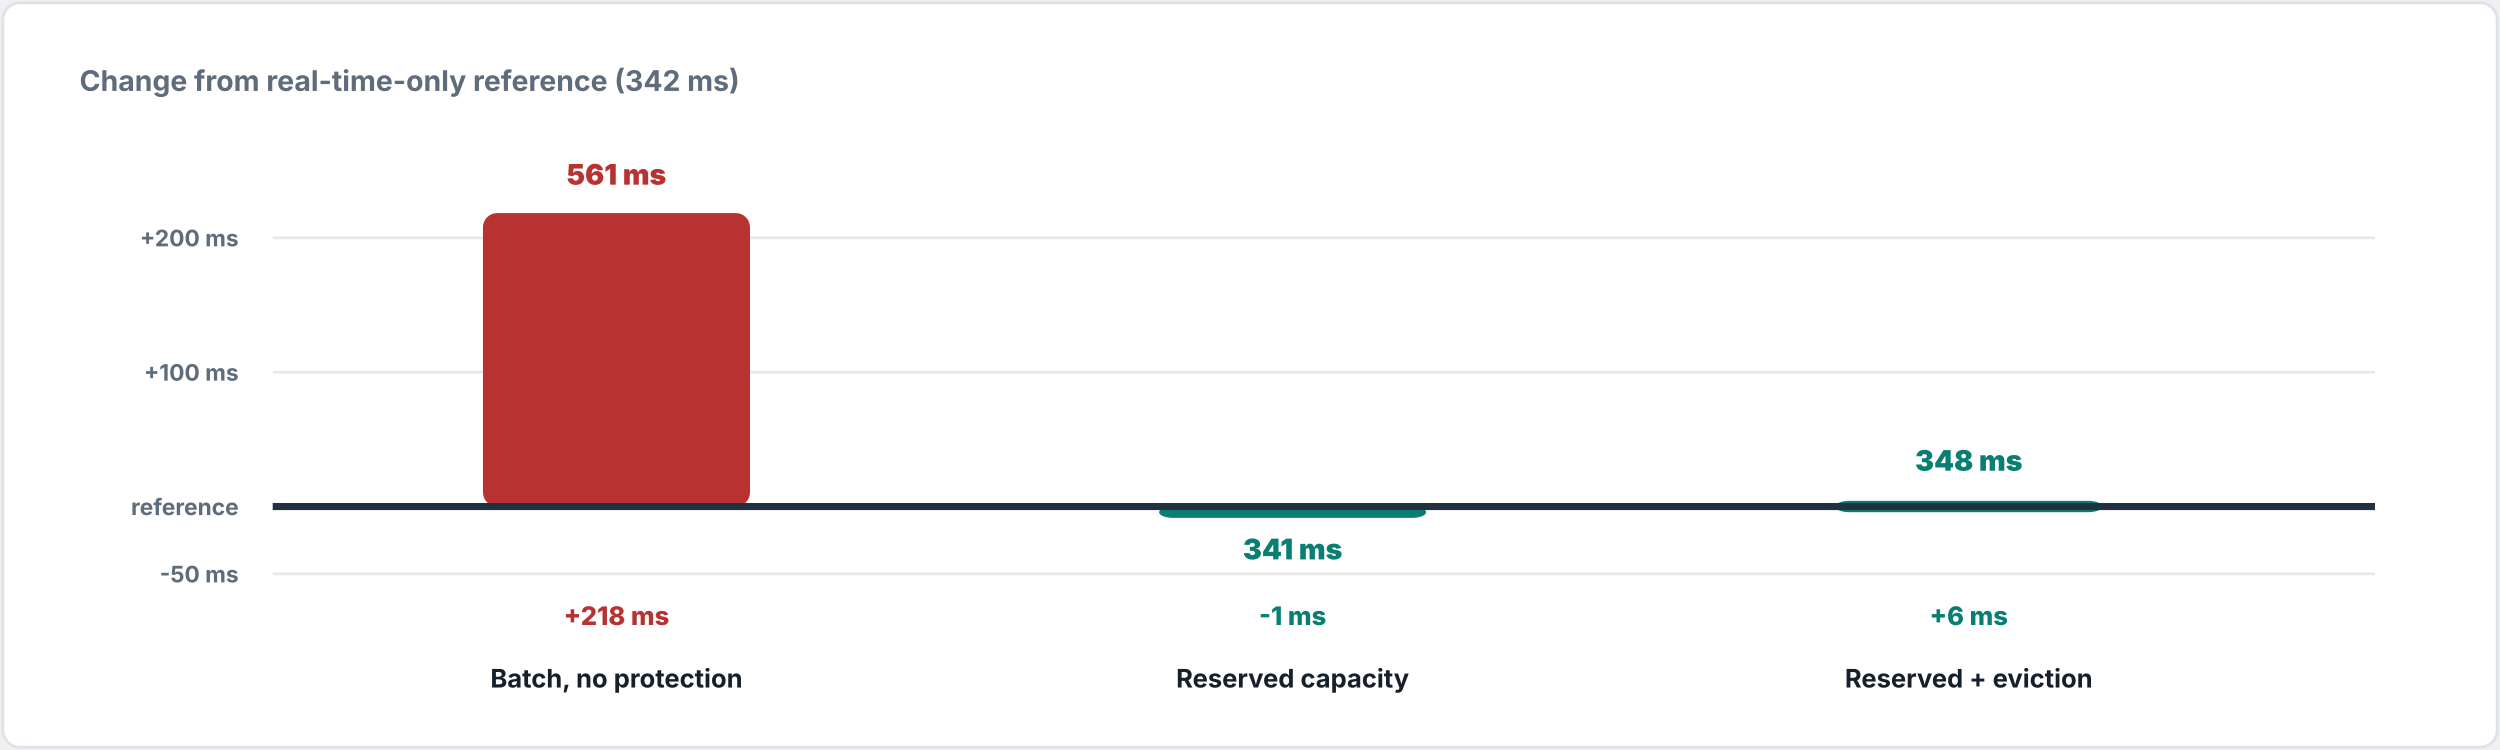
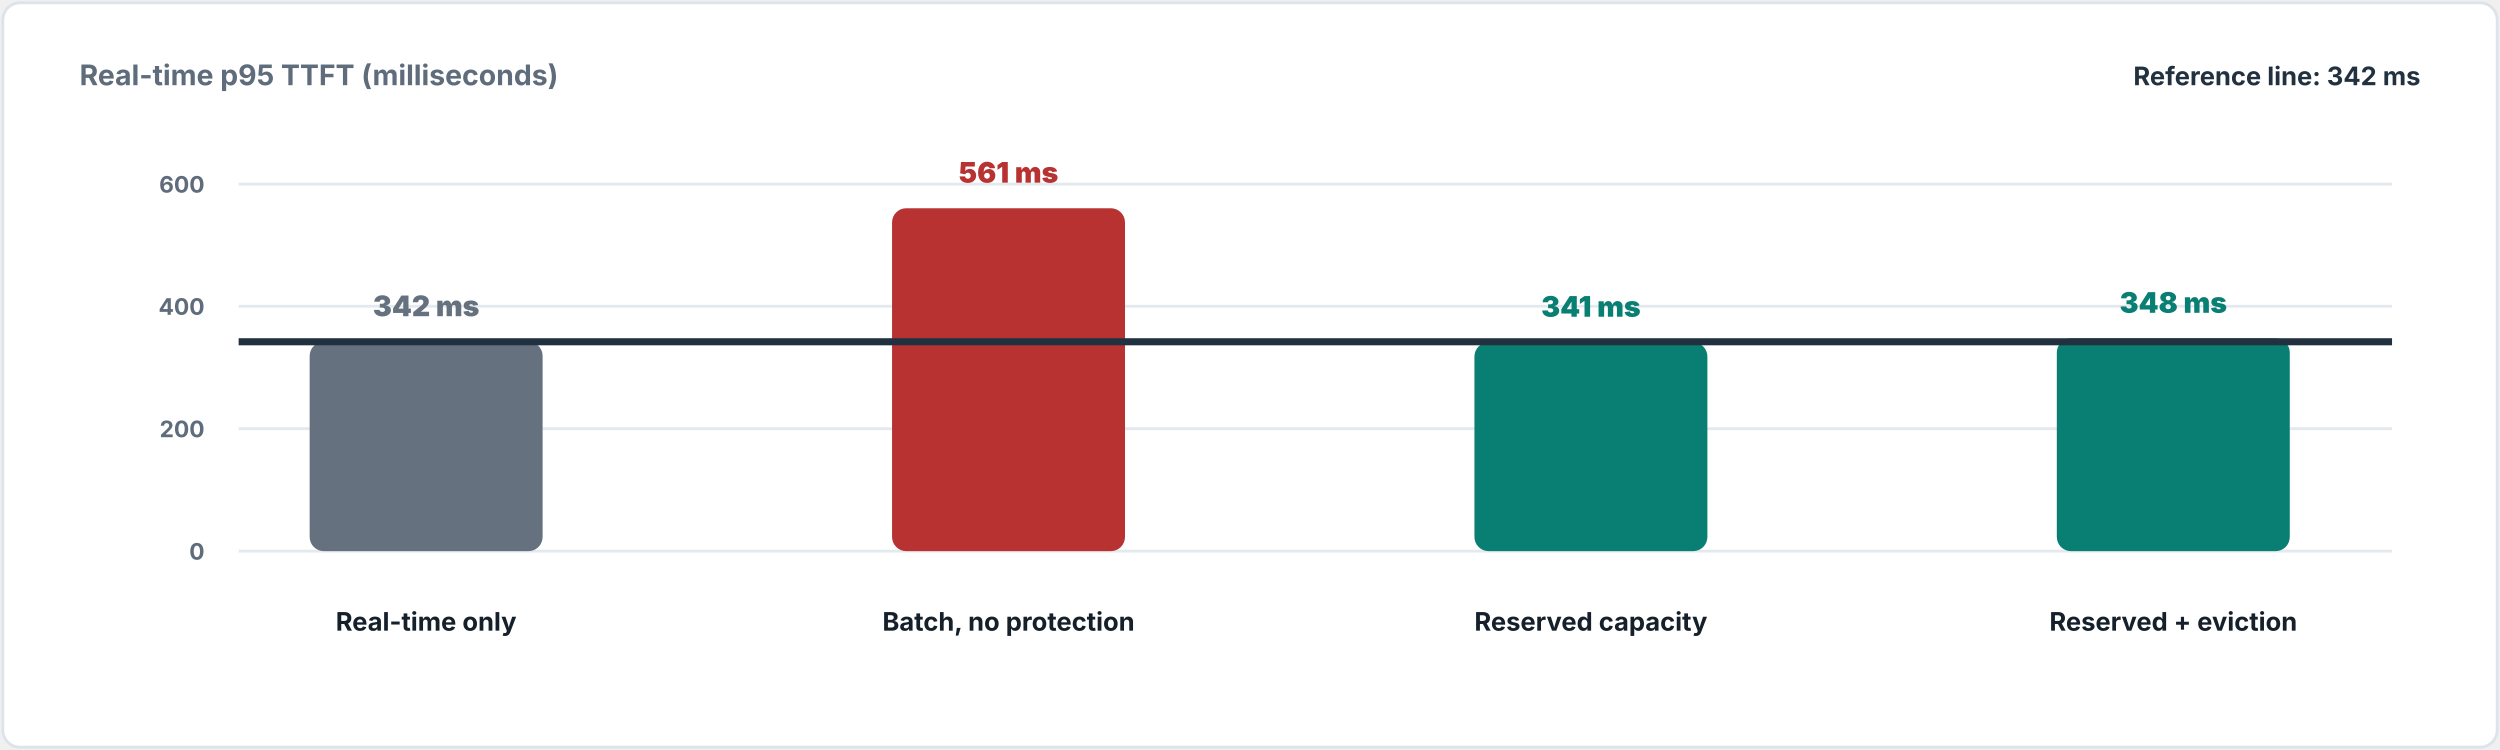
- <svg xmlns="http://www.w3.org/2000/svg" width="880" height="264" viewBox="0 0 880 264" role="img" aria-label="Unprotected batch increased real-time p95 time to first token by 219 milliseconds from the 342 millisecond real-time-only reference. Reserved capacity measured one millisecond below the reference and reserved capacity with eviction measured six milliseconds above it.">
+ <svg xmlns="http://www.w3.org/2000/svg" width="880" height="264" viewBox="0 0 880 264" role="img" aria-label="Real-time-only p95 time to first token measured 342 milliseconds. Unprotected batch measured 561 milliseconds. Reserved capacity measured 341 milliseconds and reserved capacity with eviction measured 348 milliseconds.">
  <style>text{font-family:system-ui,-apple-system,sans-serif}</style>
  <rect x="1" y="1" width="878" height="262" rx="6" fill="#ffffff" stroke="#dde3ea" />
-   <text x="28.0" y="32.0" fill="#5f6c7b" font-size="10" font-weight="700" text-anchor="start">Change from real-time-only reference (342 ms)</text>
-   <line x1="96.0" y1="202.0" x2="836.0" y2="202.0" stroke="#e4e9ee" />
-   <text x="84.0" y="205.0" fill="#5f6c7b" font-size="8" font-weight="650" text-anchor="end">-50 ms</text>
-   <line x1="96.0" y1="178.3" x2="836.0" y2="178.3" stroke="#e4e9ee" />
-   <text x="84.0" y="181.3" fill="#5f6c7b" font-size="8" font-weight="650" text-anchor="end">reference</text>
-   <line x1="96.0" y1="131.0" x2="836.0" y2="131.0" stroke="#e4e9ee" />
-   <text x="84.0" y="134.0" fill="#5f6c7b" font-size="8" font-weight="650" text-anchor="end">+100 ms</text>
-   <line x1="96.0" y1="83.7" x2="836.0" y2="83.7" stroke="#e4e9ee" />
-   <text x="84.0" y="86.7" fill="#5f6c7b" font-size="8" font-weight="650" text-anchor="end">+200 ms</text>
-   <rect x="170" y="75.0" width="94" height="103.3" rx="5" fill="#b83232" />
-   <text x="217.0" y="65.0" fill="#b83232" font-size="10" font-weight="850" text-anchor="middle">561 ms</text>
-   <text x="217.0" y="220.0" fill="#b83232" font-size="9" font-weight="800" text-anchor="middle">+218 ms</text>
-   <text x="217.0" y="242.0" fill="#15202b" font-size="9" font-weight="700" text-anchor="middle">Batch, no protection</text>
-   <rect x="408" y="178.3" width="94" height="4.0" rx="5" fill="#087f72" />
-   <text x="455.0" y="196.9" fill="#087f72" font-size="10" font-weight="850" text-anchor="middle">341 ms</text>
-   <text x="455.0" y="220.0" fill="#087f72" font-size="9" font-weight="800" text-anchor="middle">-1 ms</text>
-   <text x="455.0" y="242.0" fill="#15202b" font-size="9" font-weight="700" text-anchor="middle">Reserved capacity</text>
-   <rect x="646" y="176.3" width="94" height="4.0" rx="5" fill="#087f72" />
-   <text x="693.0" y="165.7" fill="#087f72" font-size="10" font-weight="850" text-anchor="middle">348 ms</text>
-   <text x="693.0" y="220.0" fill="#087f72" font-size="9" font-weight="800" text-anchor="middle">+6 ms</text>
-   <text x="693.0" y="242.0" fill="#15202b" font-size="9" font-weight="700" text-anchor="middle">Reserved + eviction</text>
-   <line x1="96.0" y1="178.3" x2="836.0" y2="178.3" stroke="#22313f" stroke-width="2.5" />
+   <text x="28.0" y="30.0" fill="#5f6c7b" font-size="10" font-weight="700" text-anchor="start">Real-time p95 TTFT (milliseconds)</text>
+   <text x="852.0" y="30.0" fill="#22313f" font-size="9" font-weight="750" text-anchor="end">Reference line: 342 ms</text>
+   <line x1="84.0" y1="194.0" x2="842.0" y2="194.0" stroke="#e4e9ee" />
+   <text x="72.0" y="197.0" fill="#5f6c7b" font-size="8" font-weight="650" text-anchor="end">0</text>
+   <line x1="84.0" y1="150.9" x2="842.0" y2="150.9" stroke="#e4e9ee" />
+   <text x="72.0" y="153.9" fill="#5f6c7b" font-size="8" font-weight="650" text-anchor="end">200</text>
+   <line x1="84.0" y1="107.8" x2="842.0" y2="107.8" stroke="#e4e9ee" />
+   <text x="72.0" y="110.8" fill="#5f6c7b" font-size="8" font-weight="650" text-anchor="end">400</text>
+   <line x1="84.0" y1="64.8" x2="842.0" y2="64.8" stroke="#e4e9ee" />
+   <text x="72.0" y="67.8" fill="#5f6c7b" font-size="8" font-weight="650" text-anchor="end">600</text>
+   <rect x="109.0" y="120.3" width="82" height="73.7" rx="5" fill="#65717e" />
+   <text x="150.0" y="111.3" fill="#65717e" font-size="10" font-weight="850" text-anchor="middle">342 ms</text>
+   <text x="150.0" y="222.0" fill="#15202b" font-size="9" font-weight="700" text-anchor="middle">Real-time only</text>
+   <rect x="314.0" y="73.3" width="82" height="120.7" rx="5" fill="#b83232" />
+   <text x="355.0" y="64.3" fill="#b83232" font-size="10" font-weight="850" text-anchor="middle">561 ms</text>
+   <text x="355.0" y="222.0" fill="#15202b" font-size="9" font-weight="700" text-anchor="middle">Batch, no protection</text>
+   <rect x="519.0" y="120.5" width="82" height="73.5" rx="5" fill="#087f72" />
+   <text x="560.0" y="111.5" fill="#087f72" font-size="10" font-weight="850" text-anchor="middle">341 ms</text>
+   <text x="560.0" y="222.0" fill="#15202b" font-size="9" font-weight="700" text-anchor="middle">Reserved capacity</text>
+   <rect x="724.0" y="119.1" width="82" height="74.9" rx="5" fill="#087f72" />
+   <text x="765.0" y="110.1" fill="#087f72" font-size="10" font-weight="850" text-anchor="middle">348 ms</text>
+   <text x="765.0" y="222.0" fill="#15202b" font-size="9" font-weight="700" text-anchor="middle">Reserved + eviction</text>
+   <line x1="84.0" y1="120.3" x2="842.0" y2="120.3" stroke="#22313f" stroke-width="2.5" />
</svg>
